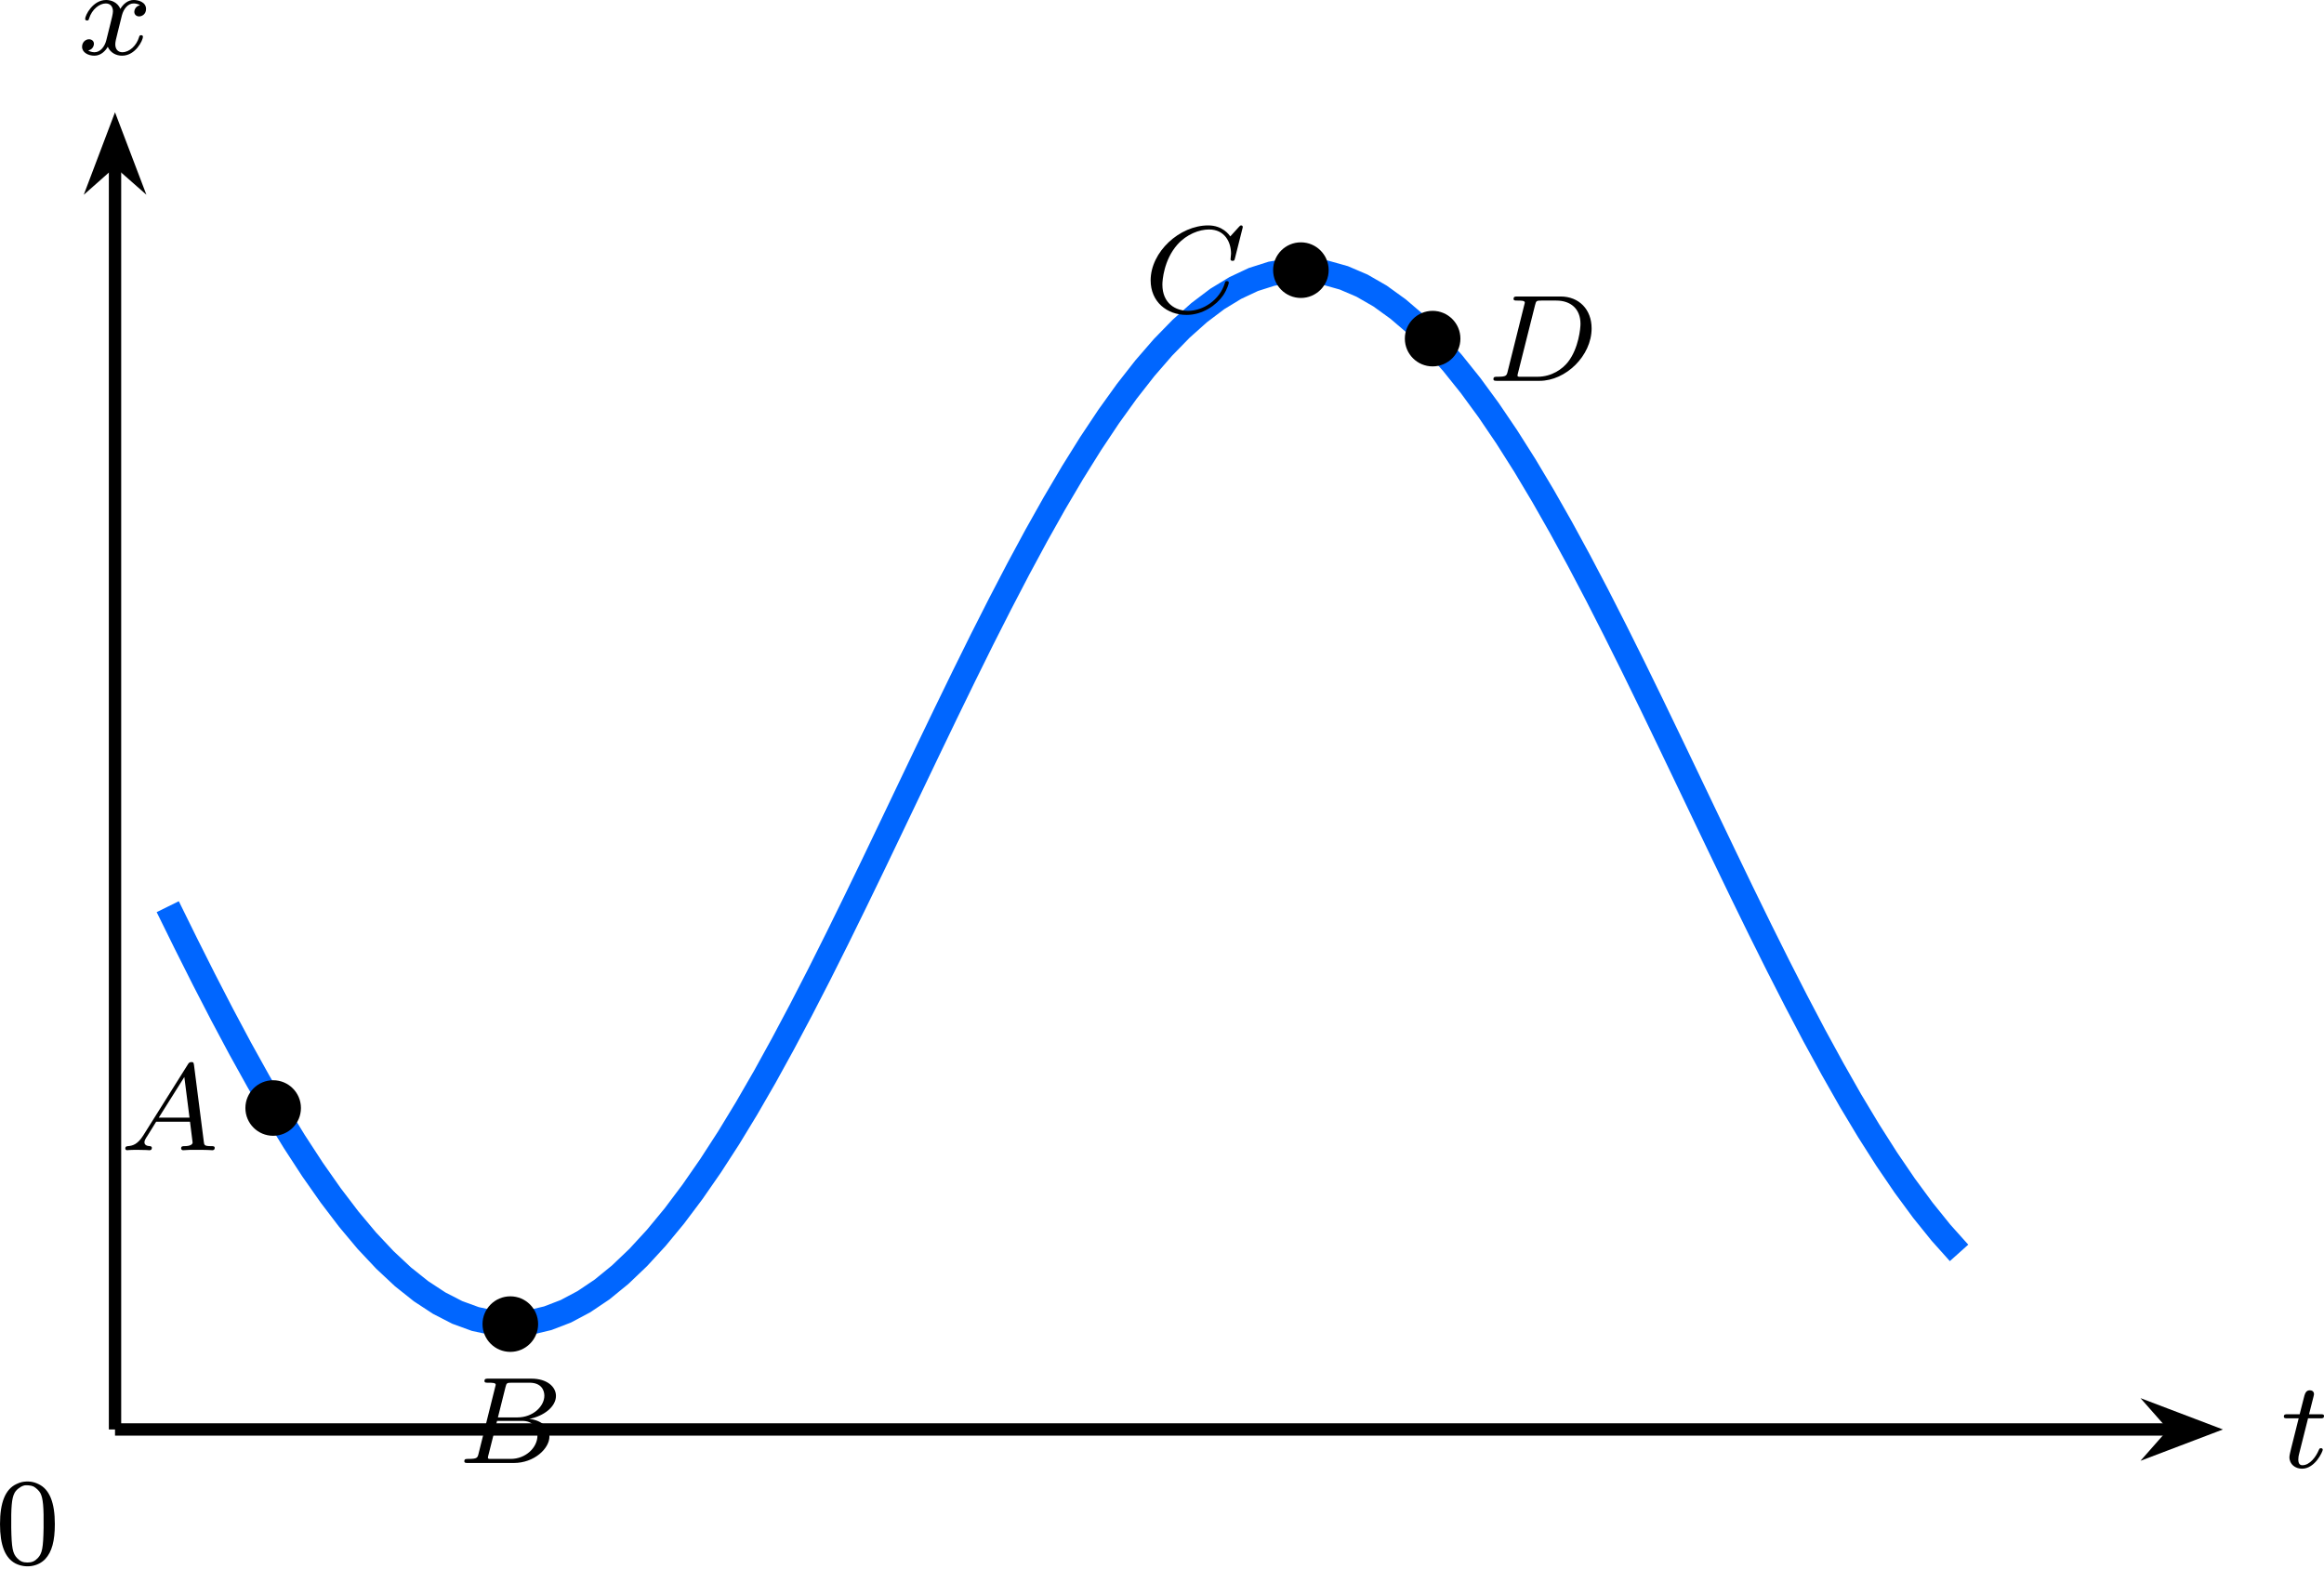
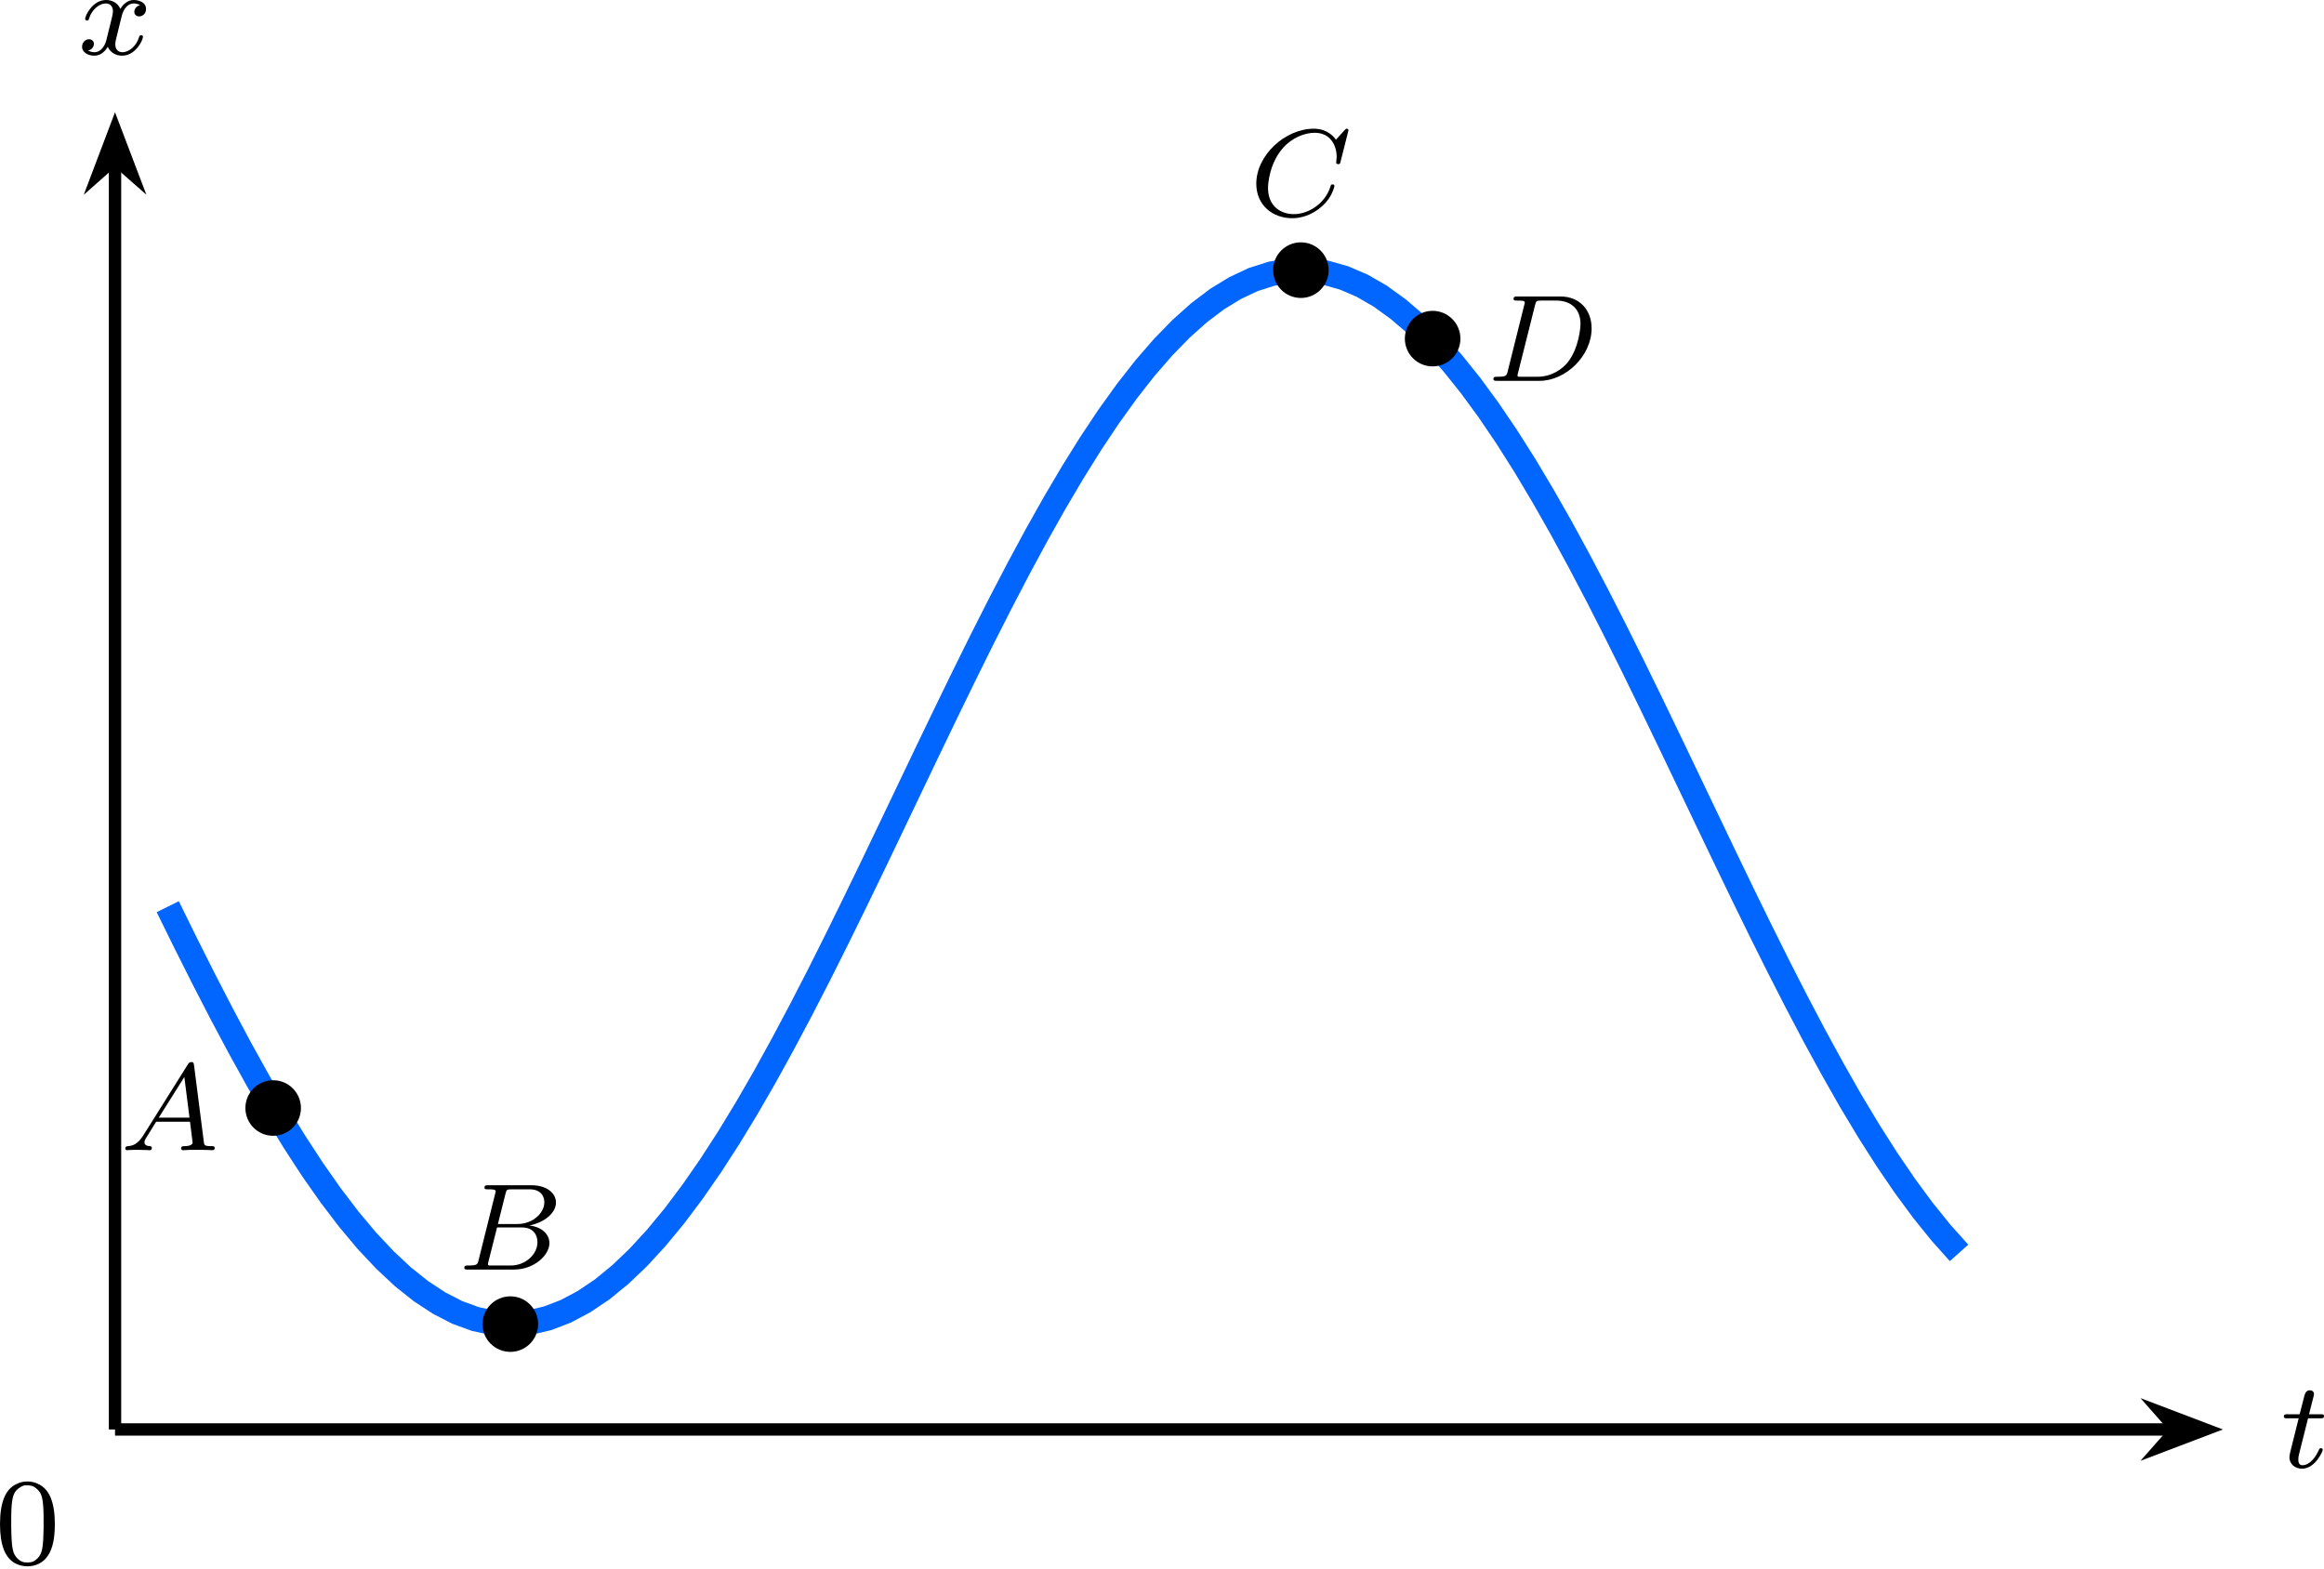
<svg xmlns="http://www.w3.org/2000/svg" xmlns:xlink="http://www.w3.org/1999/xlink" version="1.1" width="194.997pt" height="131.627pt" viewBox="-66.361 -66.772 149.997 101.252">
  <defs>
    <path id="g1-48" d="M1.753-5.268C1.666-5.252 1.498-5.197 1.379-5.133C.669-4.798 .327-3.945 .327-2.55C.327-1.196 .654-.367 1.315-.016C1.969 .319 2.782 .199 3.252-.303C3.674-.757 3.866-1.467 3.866-2.55C3.866-3.945 3.523-4.798 2.813-5.133C2.479-5.3 2.128-5.34 1.753-5.268ZM2.487-4.981C2.654-4.894 2.861-4.694 2.933-4.551C3.108-4.224 3.156-3.626 3.14-2.319C3.116-1.012 3.053-.669 2.766-.359C2.566-.151 2.383-.072 2.096-.072S1.626-.151 1.427-.359C1.14-.669 1.076-1.012 1.052-2.319C1.036-3.626 1.084-4.224 1.259-4.551C1.355-4.75 1.618-4.965 1.857-5.037C1.993-5.085 2.343-5.053 2.487-4.981Z" />
    <path id="g0-65" d="M1.474-.948C1.108-.367 .781-.287 .494-.263C.414-.255 .319-.247 .319-.112C.319-.088 .335 0 .43 0C.502 0 .55-.024 1.108-.024C1.65-.024 1.833 0 1.873 0S2.032 0 2.032-.151C2.032-.255 1.929-.263 1.889-.263C1.722-.271 1.554-.335 1.554-.51C1.554-.63 1.618-.733 1.769-.964L2.311-1.841H4.495L4.663-.494C4.663-.383 4.519-.263 4.144-.263C4.025-.263 3.921-.263 3.921-.112C3.921-.104 3.929 0 4.057 0C4.136 0 4.439-.016 4.511-.024H5.013C5.731-.024 5.866 0 5.93 0C5.962 0 6.089 0 6.089-.151C6.089-.263 5.986-.263 5.858-.263C5.42-.263 5.412-.335 5.388-.534L4.758-5.46C4.734-5.635 4.726-5.691 4.591-5.691C4.447-5.691 4.4-5.611 4.352-5.531L1.474-.948ZM2.479-2.104L4.129-4.726L4.463-2.104H2.479Z" />
    <path id="g0-66" d="M1.347-.63C1.275-.327 1.259-.263 .669-.263C.518-.263 .422-.263 .422-.112C.422 0 .526 0 .662 0H3.618C4.933 0 5.914-.933 5.914-1.706C5.914-2.287 5.412-2.758 4.615-2.845C5.539-3.021 6.336-3.626 6.336-4.328C6.336-4.926 5.754-5.444 4.75-5.444H1.969C1.825-5.444 1.722-5.444 1.722-5.292C1.722-5.181 1.817-5.181 1.953-5.181C2.216-5.181 2.447-5.181 2.447-5.053C2.447-5.021 2.439-5.013 2.415-4.91L1.347-.63ZM2.59-2.941L3.076-4.886C3.148-5.157 3.156-5.181 3.483-5.181H4.631C5.412-5.181 5.587-4.67 5.587-4.344C5.587-3.666 4.862-2.941 3.842-2.941H2.59ZM2.04-.263C1.969-.279 1.945-.279 1.945-.335C1.945-.399 1.961-.462 1.977-.51L2.534-2.718H4.152C4.894-2.718 5.141-2.216 5.141-1.769C5.141-.988 4.376-.263 3.419-.263H2.04Z" />
    <path id="g0-67" d="M6.344-5.396C6.352-5.428 6.368-5.475 6.368-5.515C6.368-5.571 6.32-5.611 6.265-5.611S6.185-5.587 6.121-5.515L5.563-4.902C5.491-5.005 5.069-5.611 4.136-5.611C2.287-5.611 .422-3.897 .422-2.064C.422-.677 1.474 .167 2.742 .167C3.786 .167 4.67-.47 5.101-1.092C5.364-1.482 5.467-1.865 5.467-1.913C5.467-1.985 5.42-2.016 5.348-2.016C5.252-2.016 5.236-1.977 5.212-1.889C4.878-.789 3.802-.096 2.845-.096C2.032-.096 1.18-.574 1.18-1.793C1.18-2.048 1.267-3.379 2.152-4.376C2.75-5.045 3.563-5.348 4.192-5.348C5.197-5.348 5.611-4.543 5.611-3.786C5.611-3.674 5.579-3.523 5.579-3.427C5.579-3.324 5.683-3.324 5.715-3.324C5.818-3.324 5.834-3.355 5.866-3.499L6.344-5.396Z" />
    <path id="g0-68" d="M1.331-.63C1.259-.327 1.243-.263 .654-.263C.502-.263 .406-.263 .406-.112C.406 0 .51 0 .646 0H3.387C5.069 0 6.743-1.61 6.743-3.387C6.743-4.607 5.93-5.444 4.742-5.444H1.953C1.809-5.444 1.706-5.444 1.706-5.292C1.706-5.181 1.801-5.181 1.937-5.181C2.2-5.181 2.431-5.181 2.431-5.053C2.431-5.021 2.423-5.013 2.399-4.91L1.331-.63ZM3.092-4.886C3.164-5.157 3.172-5.181 3.499-5.181H4.463C5.396-5.181 6.025-4.647 6.025-3.674C6.025-3.411 5.914-2.112 5.22-1.219C4.87-.773 4.184-.263 3.244-.263H2.056C1.985-.279 1.961-.279 1.961-.335C1.961-.399 1.977-.462 1.993-.51L3.092-4.886Z" />
    <path id="g0-116" d="M1.761-3.172H2.542C2.694-3.172 2.79-3.172 2.79-3.324C2.79-3.435 2.686-3.435 2.55-3.435H1.825L2.112-4.567C2.144-4.686 2.144-4.726 2.144-4.734C2.144-4.902 2.016-4.981 1.881-4.981C1.61-4.981 1.554-4.766 1.467-4.407L1.219-3.435H.454C.303-3.435 .199-3.435 .199-3.284C.199-3.172 .303-3.172 .438-3.172H1.156L.677-1.259C.63-1.06 .558-.781 .558-.669C.558-.191 .948 .08 1.371 .08C2.224 .08 2.71-1.044 2.71-1.14C2.71-1.227 2.638-1.243 2.59-1.243C2.503-1.243 2.495-1.211 2.439-1.092C2.279-.709 1.881-.143 1.395-.143C1.227-.143 1.132-.255 1.132-.518C1.132-.669 1.156-.757 1.18-.861L1.761-3.172Z" />
    <path id="g0-120" d="M3.993-3.18C3.642-3.092 3.626-2.782 3.626-2.75C3.626-2.574 3.762-2.455 3.937-2.455S4.384-2.59 4.384-2.933C4.384-3.387 3.881-3.515 3.587-3.515C3.212-3.515 2.909-3.252 2.726-2.941C2.55-3.363 2.136-3.515 1.809-3.515C.94-3.515 .454-2.519 .454-2.295C.454-2.224 .51-2.192 .574-2.192C.669-2.192 .685-2.232 .709-2.327C.893-2.909 1.371-3.292 1.785-3.292C2.096-3.292 2.248-3.068 2.248-2.782C2.248-2.622 2.152-2.256 2.088-2C2.032-1.769 1.857-1.06 1.817-.909C1.706-.478 1.419-.143 1.06-.143C1.028-.143 .821-.143 .654-.255C1.02-.343 1.02-.677 1.02-.685C1.02-.869 .877-.98 .701-.98C.486-.98 .255-.797 .255-.494C.255-.128 .646 .08 1.052 .08C1.474 .08 1.769-.239 1.913-.494C2.088-.104 2.455 .08 2.837 .08C3.706 .08 4.184-.917 4.184-1.14C4.184-1.219 4.121-1.243 4.065-1.243C3.969-1.243 3.953-1.188 3.929-1.108C3.77-.574 3.316-.143 2.853-.143C2.59-.143 2.399-.319 2.399-.654C2.399-.813 2.447-.996 2.558-1.443C2.614-1.682 2.79-2.383 2.829-2.534C2.941-2.949 3.22-3.292 3.579-3.292C3.618-3.292 3.826-3.292 3.993-3.18Z" />
  </defs>
  <g id="page1">
    <path d="M-58.938 25.5V-56.316" stroke="#000" fill="none" stroke-width=".797" stroke-miterlimit="10" />
    <path d="M-58.938-58.402L-60.012-55.566L-58.938-56.516L-57.859-55.566Z" />
    <path d="M-58.938-58.402L-60.012-55.566L-58.938-56.516L-57.859-55.566Z" stroke="#000" fill="none" stroke-width=".797" stroke-miterlimit="10" />
    <g transform="matrix(1 0 0 1 -2.3835 -88.7585)">
      <use x="-58.936" y="25.501" xlink:href="#g0-120" />
    </g>
    <path d="M-58.938 25.5H73.906" stroke="#000" fill="none" stroke-width=".797" stroke-miterlimit="10" />
    <path d="M75.992 25.5L73.156 24.422L74.106 25.5L73.156 26.578Z" />
    <path d="M75.992 25.5L73.156 24.422L74.106 25.5L73.156 26.578Z" stroke="#000" fill="none" stroke-width=".797" stroke-miterlimit="10" />
    <g transform="matrix(1 0 0 1 139.7826 2.4511)">
      <use x="-58.936" y="25.501" xlink:href="#g0-116" />
    </g>
    <path d="M-55.535-8.246L-54.367-5.875L-53.199-3.551L-52.031-1.289L-50.863 .902L-49.695 3.008L-48.527 5.019L-47.359 6.926L-46.191 8.719L-45.023 10.383L-43.855 11.918L-42.688 13.312L-41.52 14.555L-40.352 15.648L-39.184 16.578L-38.016 17.344L-36.848 17.945L-35.68 18.371L-34.512 18.621L-33.344 18.695L-32.176 18.598L-31.008 18.32L-29.84 17.871L-28.672 17.25L-27.504 16.465L-26.336 15.512L-25.168 14.398L-24.004 13.133L-22.836 11.719L-21.668 10.164L-20.5 8.48L-19.332 6.676L-18.164 4.754L-16.996 2.731L-15.828 .609L-14.66-1.59L-13.492-3.859L-12.324-6.191L-11.156-8.57L-9.988-10.98L-8.82-13.418L-7.652-15.863L-6.484-18.305L-5.316-20.73L-4.148-23.129L-2.981-25.488L-1.812-27.793L-.644-30.035L.523-32.199L1.691-34.277L2.859-36.258L4.027-38.129L5.195-39.883L6.363-41.508L7.531-43L8.699-44.348L9.867-45.547L11.035-46.59L12.203-47.473L13.371-48.184L14.535-48.73L15.703-49.102L16.871-49.297L18.039-49.32L19.207-49.164L20.375-48.836L21.543-48.336L22.711-47.664L23.879-46.82L25.047-45.82L26.215-44.656L27.383-43.348L28.551-41.891L29.719-40.297L30.887-38.574L32.055-36.73L33.223-34.773L34.391-32.719L35.559-30.574L36.727-28.352L37.895-26.059L39.062-23.715L40.23-21.324L41.398-18.902L42.566-16.465L43.734-14.02L44.902-11.582L46.07-9.16L47.238-6.773L48.406-4.43L49.574-2.144L50.742 .078L51.91 2.215L53.074 4.266L54.242 6.211L55.41 8.047L56.578 9.762L57.746 11.348L58.914 12.797L60.082 14.102" stroke="#06f" fill="none" stroke-width="1.594" stroke-miterlimit="10" />
    <path d="M-46.938 4.75C-46.938 3.762-47.742 2.957-48.73 2.957C-49.723 2.957-50.523 3.762-50.523 4.75C-50.523 5.742-49.723 6.543-48.73 6.543C-47.742 6.543-46.938 5.742-46.938 4.75Z" />
    <g transform="matrix(1 0 0 1 .3429 -18.02667)">
      <use x="-58.936" y="25.501" xlink:href="#g0-65" />
    </g>
    <path d="M-31.629 18.699C-31.629 17.707-32.434 16.906-33.422 16.906C-34.414 16.906-35.219 17.707-35.219 18.699C-35.219 19.688-34.414 20.492-33.422 20.492C-32.434 20.492-31.629 19.688-31.629 18.699Z" />
-     <g transform="matrix(1 0 0 1 22.1219 2.1622)">
+     <g transform="matrix(1 0 0 1 22.1219 -10.3221)">
      <use x="-58.936" y="25.501" xlink:href="#g0-66" />
    </g>
    <path d="M19.395-49.336C19.395-50.324 18.59-51.129 17.602-51.129C16.609-51.129 15.809-50.324 15.809-49.336C15.809-48.344 16.609-47.539 17.602-47.539C18.59-47.539 19.395-48.344 19.395-49.336Z" />
-     <g transform="matrix(1 0 0 1 66.41841 -72.1121)">
+     <g transform="matrix(1 0 0 1 73.2368 -78.3543)">
      <use x="-58.936" y="25.501" xlink:href="#g0-67" />
    </g>
    <path d="M27.898-44.914C27.898-45.902 27.094-46.707 26.105-46.707C25.113-46.707 24.312-45.902 24.312-44.914C24.312-43.922 25.113-43.121 26.105-43.121C27.094-43.121 27.898-43.922 27.898-44.914Z" />
    <g transform="matrix(1 0 0 1 88.5592 -67.6904)">
      <use x="-58.936" y="25.501" xlink:href="#g0-68" />
    </g>
    <g transform="matrix(1 0 0 1 -7.7521 8.6596)">
      <use x="-58.936" y="25.501" xlink:href="#g1-48" />
    </g>
  </g>
</svg>
